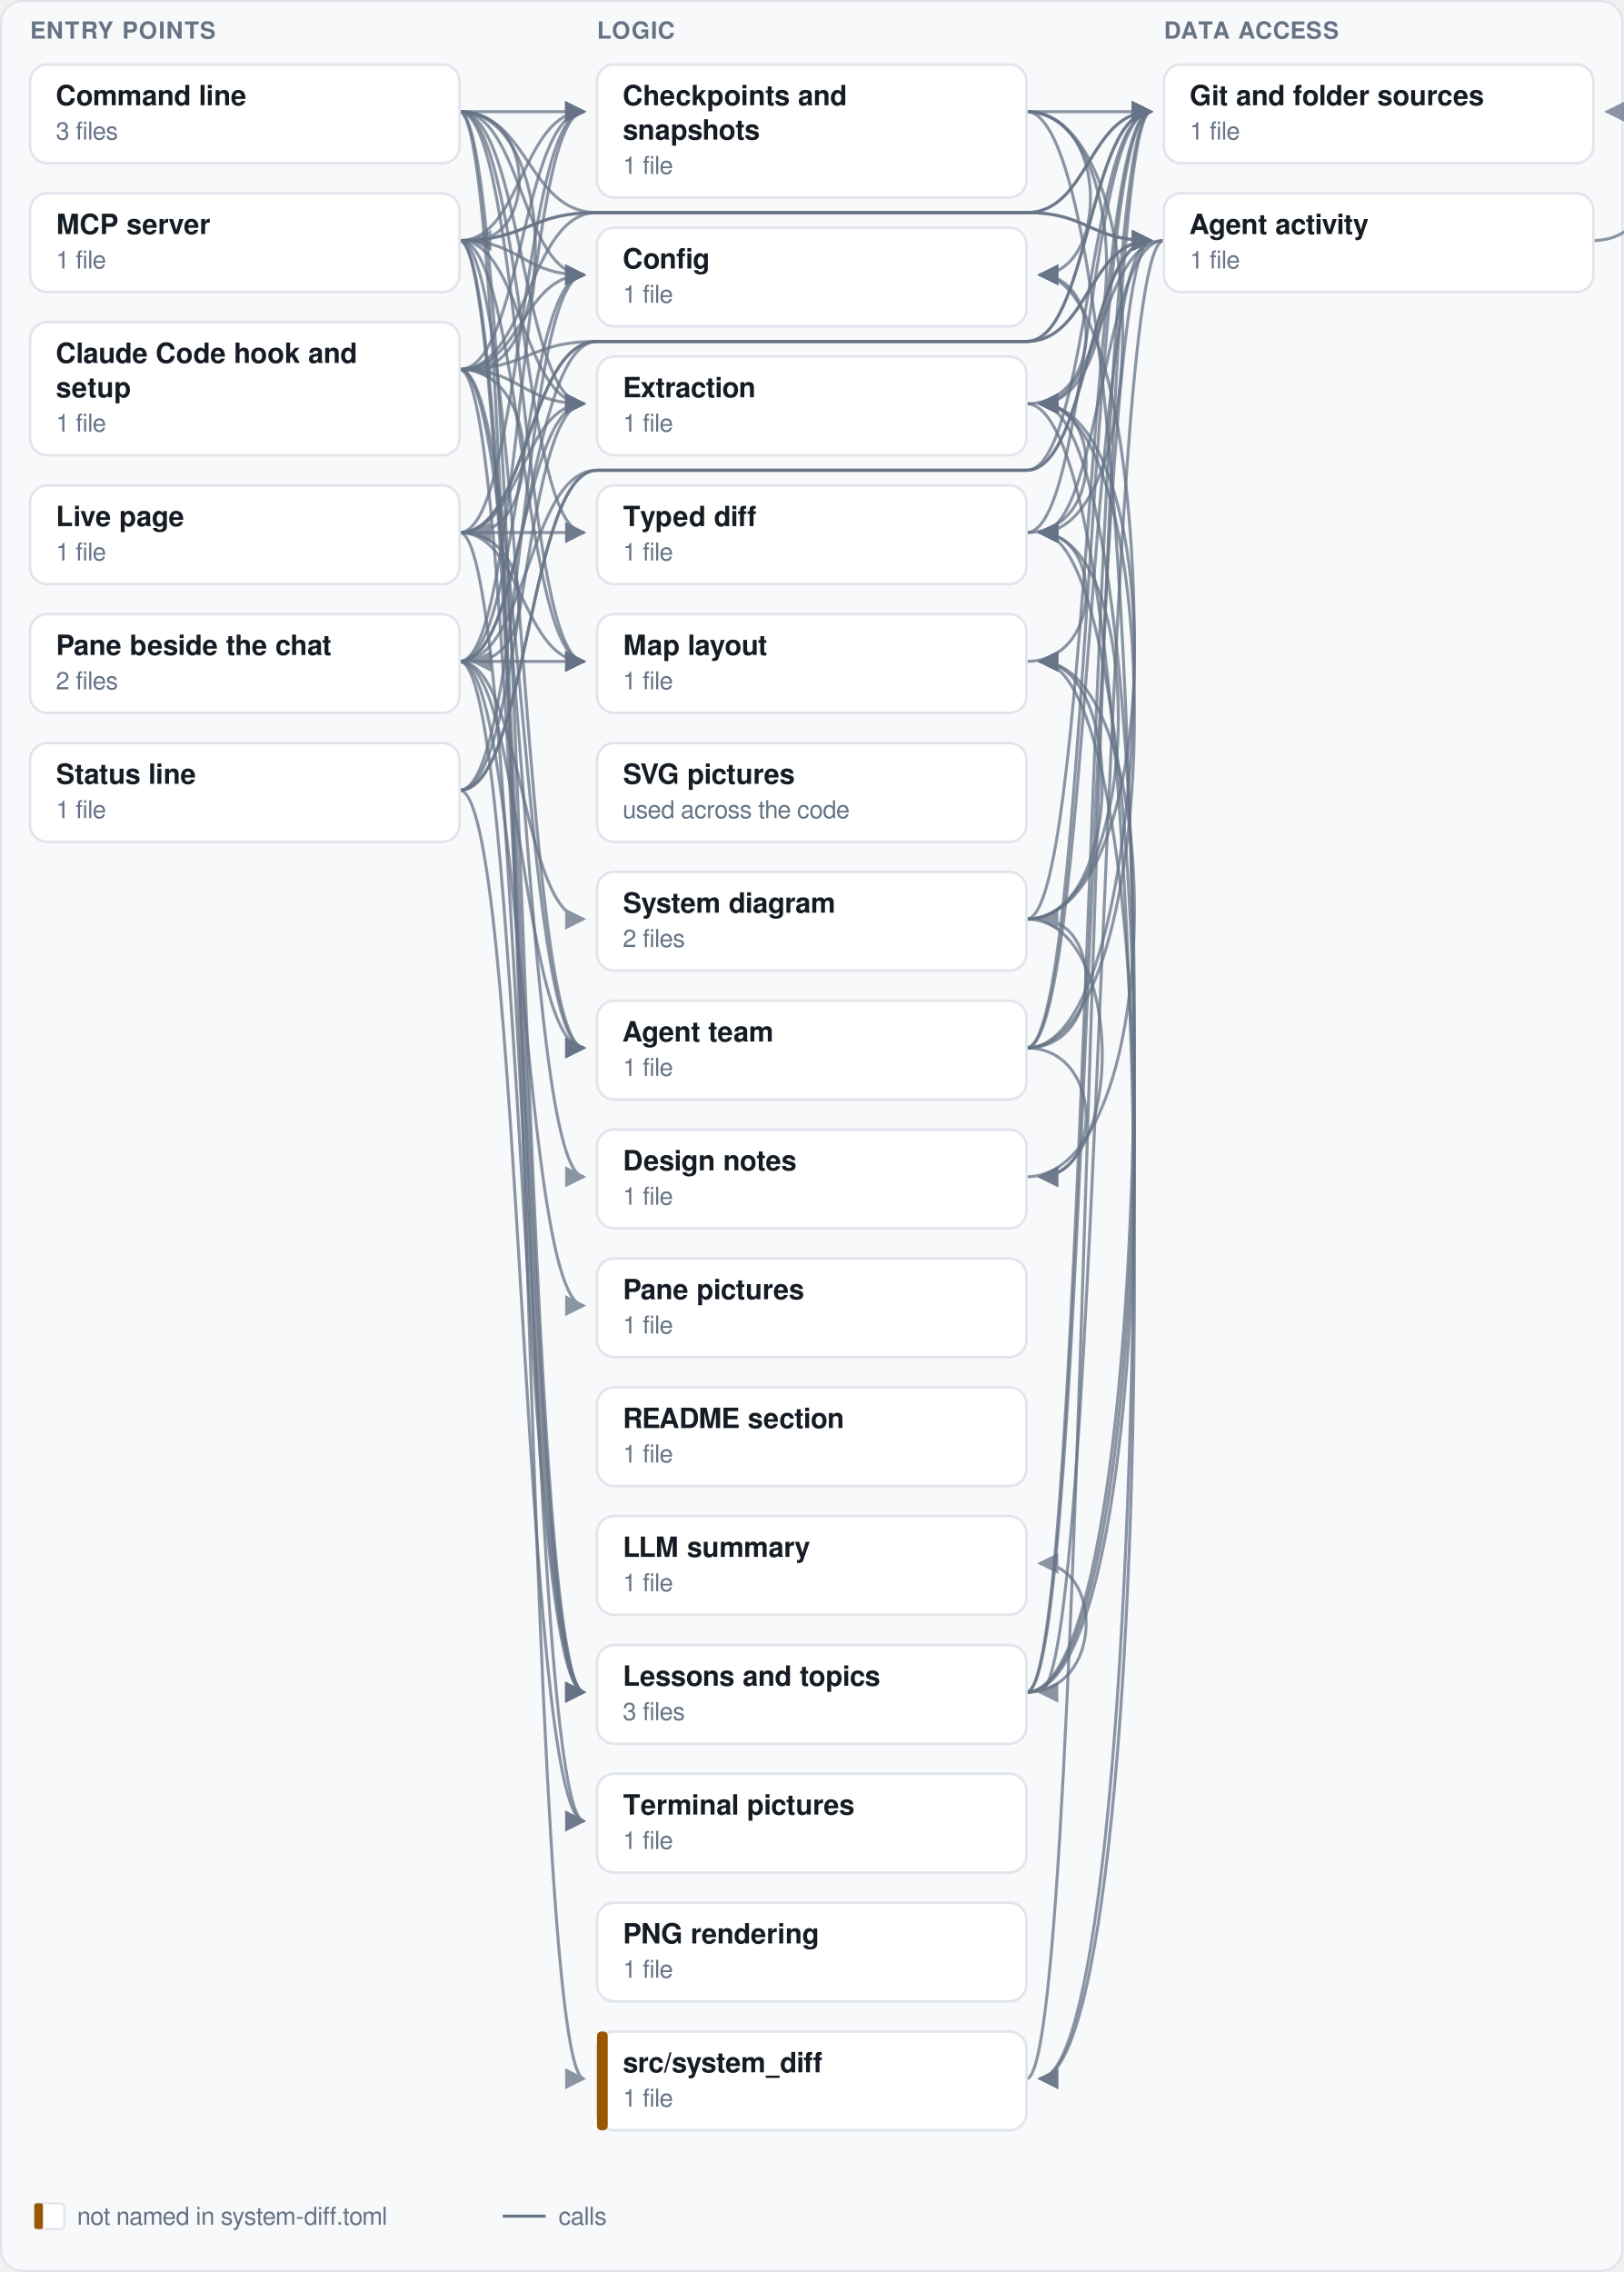
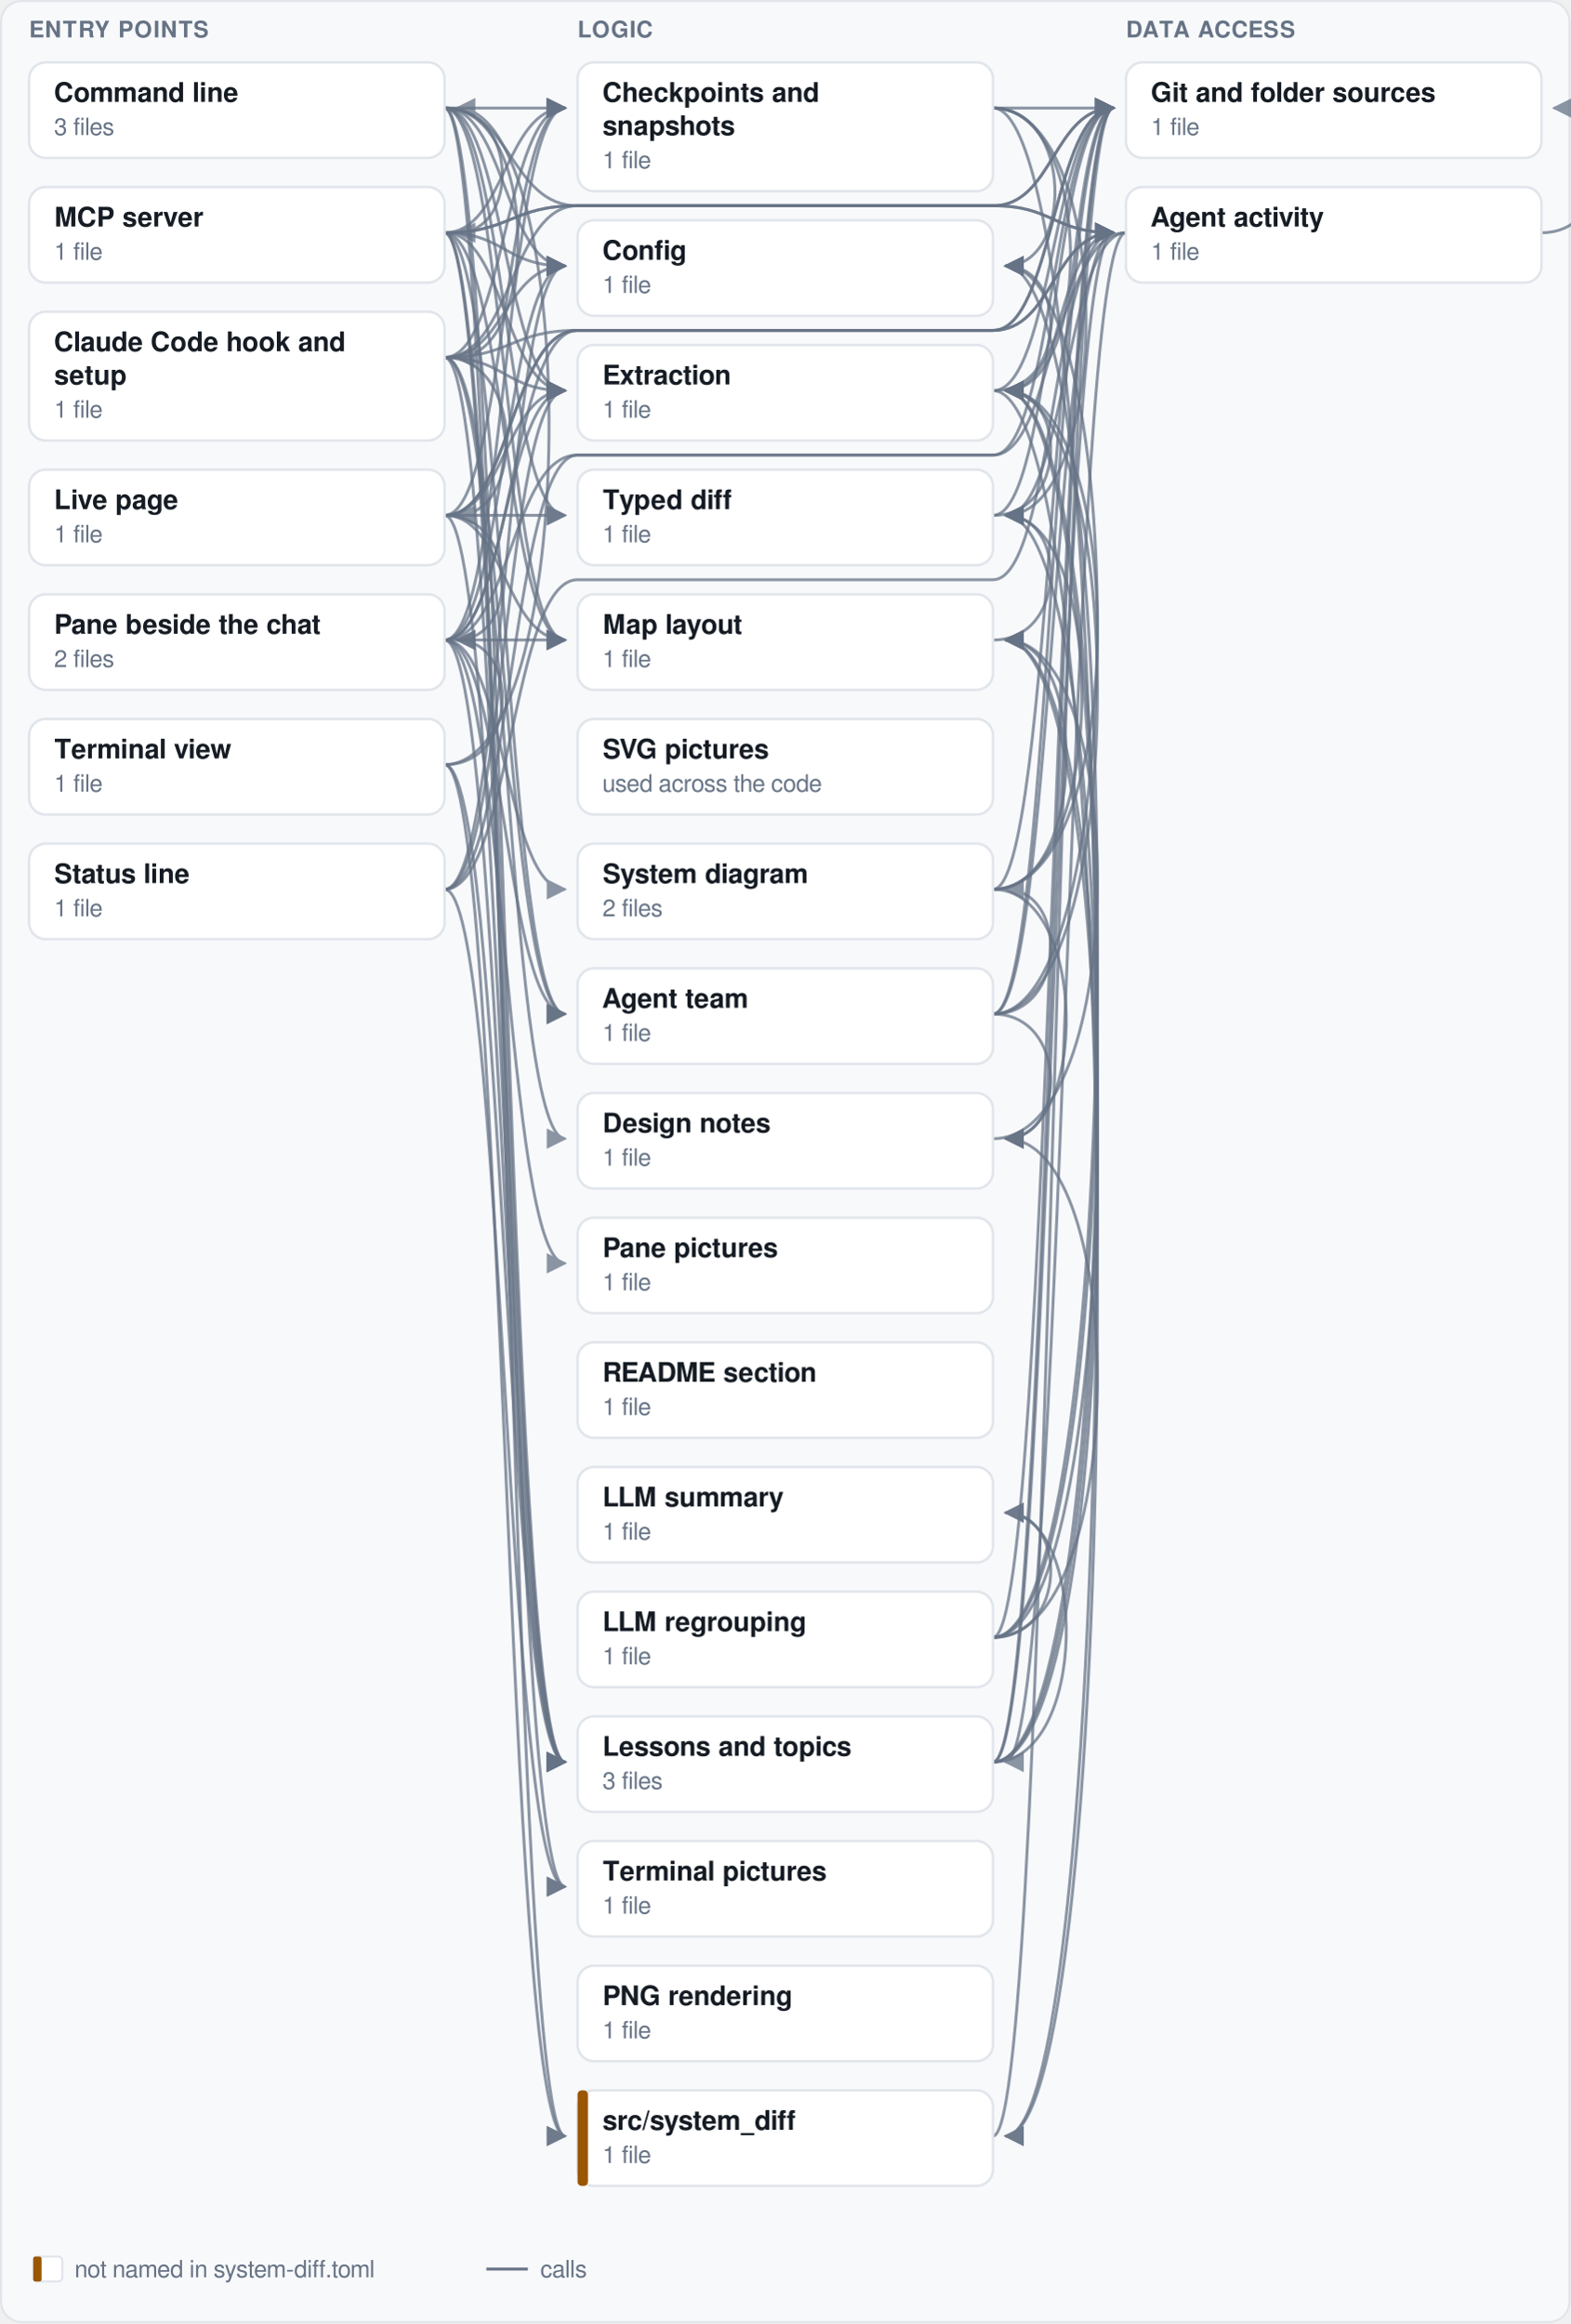
- <svg xmlns="http://www.w3.org/2000/svg" width="756" height="1058" viewBox="0 0 756 1058" role="img" aria-label="System map">
+ <svg xmlns="http://www.w3.org/2000/svg" width="756" height="1118" viewBox="0 0 756 1118" role="img" aria-label="System map">
  <style>
text { font-family: 'Segoe UI', FreeSans, 'Helvetica Neue', Arial, sans-serif; }
.bg { fill: #f8f9fb; stroke: #e1e5eb; }
.col { font-size: 11px; font-weight: 600; letter-spacing: .05em; fill: #667385; }
.bn .box { fill: #ffffff; stroke: #e1e5eb; stroke-width: 1.2; }
.bn.t-store .box { fill: #e8f0fc; }
.bn.legacy .box { fill: #f8f9fb; stroke: #c3cad4; stroke-dasharray: 5 4; }
.bn.legacy .bn-t { fill: #3b4655; }
.bn .band { fill: #1f5fbf; }
.bn.undeclared .band { fill: #9a5600; }
.bn.s-added .box { stroke: #157347; stroke-width: 1.8; } .bn.s-added .band { fill: #157347; }
.bn.s-changed .box { stroke: #9a5600; stroke-width: 1.8; } .bn.s-changed .band { fill: #9a5600; }
.bn.s-removed .box { stroke: #c4321c; stroke-dasharray: 5 4; fill: #fdecea; } .bn.s-removed .band { fill: #c4321c; }
.bn-t { font-size: 13px; font-weight: 600; fill: #161c24; }
.bn-s { font-size: 11.5px; fill: #667385; }
.bn-p { font-size: 11.5px; fill: #3b4655; } .bn-p.code { font-family: Consolas, Inconsolata, 'DejaVu Sans Mono', monospace; } .bn-p.more { fill: #667385; }
.bn-p.s-added { fill: #157347; font-weight: 600; } .bn-p.s-changed { fill: #9a5600; font-weight: 600; }
.bn-p.s-removed { fill: #c4321c; text-decoration: line-through; }
.be { fill: none; stroke: #667385; stroke-width: 1.4; opacity: .75; }
.be.k-data { stroke: #1f5fbf; } .be.k-network { stroke: #9a5600; stroke-dasharray: 6 4; }
.be.s-added { stroke: #157347; stroke-width: 2.2; opacity: 1; }
.be.s-removed { stroke: #c4321c; stroke-dasharray: 5 4; opacity: 1; }
.ar { fill: #667385; } .ar.k-data { fill: #1f5fbf; } .ar.k-network { fill: #9a5600; }
.ar.s-added { fill: #157347; } .ar.s-removed { fill: #c4321c; } .ar.k-person { fill: #1f5fbf; }
.halo { paint-order: stroke; stroke: #f8f9fb; stroke-width: 4px; stroke-linejoin: round; }
.lg { font-size: 11.5px; fill: #667385; }
.lg.s-added { fill: #157347; font-weight: 600; } .lg.s-changed { fill: #9a5600; font-weight: 600; }
.lg.s-removed { fill: #c4321c; font-weight: 600; }
.foot { font-size: 11.5px; fill: #3b4655; }
.st .box { fill: #ffffff; stroke: #e1e5eb; stroke-width: 1.4; }
.st.hi .box { fill: #e8f0fc; stroke: #1f5fbf; }
.st-w { font-size: 13px; font-weight: 600; fill: #161c24; }
.fl { fill: none; stroke: #667385; stroke-width: 1.4; } .fl.loop { stroke-dasharray: 4 4; }
.fl.gate { stroke: #1f5fbf; stroke-dasharray: 2 4; opacity: .7; }
.fl-note { font-size: 11.5px; fill: #667385; }
.gate .box { fill: #e8f0fc; stroke: #1f5fbf; } .gate text { font-size: 12.5px; font-weight: 600; fill: #1f5fbf; }
.exit { font-size: 12.5px; font-weight: 600; fill: #161c24; }
.lane .box { fill: #ffffff; stroke: #e1e5eb; stroke-width: 1.2; }
.lane.person .box { fill: #e8f0fc; stroke: #1f5fbf; }
.life { stroke: #c9d0da; stroke-width: 1.2; stroke-dasharray: 3 4; }
.msg { fill: none; stroke: #667385; stroke-width: 1.4; }
.msg.frame { stroke: #1f5fbf; stroke-dasharray: 5 4; } .msg.person { stroke: #1f5fbf; stroke-width: 2; }
.msg-t { font-size: 11.5px; fill: #3b4655; } .msg-t.frame { fill: #1f5fbf; } .msg-t.person { fill: #1f5fbf; font-weight: 600; }
.num circle { fill: #667385; } .num.person circle { fill: #1f5fbf; }
.num text { fill: #ffffff; font-size: 10px; font-weight: 700; }
.note .box { fill: #fff3dd; stroke: #e9c98f; } .note text { font-size: 11.5px; fill: #9a5600; }
</style>
  <defs>
    <marker id="ar-call-same" class="ar k-call s-same" viewBox="0 0 10 10" refX="9" refY="5" markerWidth="7" markerHeight="7" orient="auto-start-reverse">
      <path d="M0,0 L10,5 L0,10 z" />
    </marker>
  </defs>
-   <rect class="bg" x="0.5" y="0.5" width="755" height="1057" rx="10" />
+   <rect class="bg" x="0.5" y="0.5" width="755" height="1117" rx="10" />
  <text class="col" x="14" y="18">ENTRY POINTS</text>
  <text class="col" x="278" y="18">LOGIC</text>
  <text class="col" x="542" y="18">DATA ACCESS</text>
  <path class="be k-call s-same" d="M542,112 C513,112 513,248 484,248" marker-end="url(#ar-call-same)" />
  <path class="be k-call s-same" d="M542,112 C513,112 513,188 484,188" marker-end="url(#ar-call-same)" />
-   <path class="be k-call s-same" d="M542,112 C513,112 513,788 484,788" marker-end="url(#ar-call-same)" />
+   <path class="be k-call s-same" d="M542,112 C513,112 513,848 484,848" marker-end="url(#ar-call-same)" />
  <path class="be k-call s-same" d="M742,112 C778,112 778,52 748,52" marker-end="url(#ar-call-same)" />
  <path class="be k-call s-same" d="M214,172 C246,172 246,159 278,159 L478,159 C507,159 507,112 536,112" marker-end="url(#ar-call-same)" />
  <path class="be k-call s-same" d="M214,172 C243,172 243,488 272,488" marker-end="url(#ar-call-same)" />
  <path class="be k-call s-same" d="M214,172 C243,172 243,52 272,52" marker-end="url(#ar-call-same)" />
  <path class="be k-call s-same" d="M214,172 C243,172 243,128 272,128" marker-end="url(#ar-call-same)" />
  <path class="be k-call s-same" d="M214,172 C243,172 243,548 272,548" marker-end="url(#ar-call-same)" />
  <path class="be k-call s-same" d="M214,172 C243,172 243,188 272,188" marker-end="url(#ar-call-same)" />
-   <path class="be k-call s-same" d="M214,172 C243,172 243,788 272,788" marker-end="url(#ar-call-same)" />
+   <path class="be k-call s-same" d="M214,172 C243,172 243,848 272,848" marker-end="url(#ar-call-same)" />
  <path class="be k-call s-same" d="M214,172 C246,172 246,99 278,99 L478,99 C507,99 507,52 536,52" marker-end="url(#ar-call-same)" />
  <path class="be k-call s-same" d="M214,172 C252.7,172 252.7,248 220,248" marker-end="url(#ar-call-same)" />
  <path class="be k-call s-same" d="M478,488 C514,488 514,428 484,428" marker-end="url(#ar-call-same)" />
  <path class="be k-call s-same" d="M478,488 C507,488 507,112 536,112" marker-end="url(#ar-call-same)" />
  <path class="be k-call s-same" d="M478,488 C544,488 544,128 484,128" marker-end="url(#ar-call-same)" />
  <path class="be k-call s-same" d="M478,488 C514,488 514,548 484,548" marker-end="url(#ar-call-same)" />
  <path class="be k-call s-same" d="M478,488 C544,488 544,188 484,188" marker-end="url(#ar-call-same)" />
  <path class="be k-call s-same" d="M478,488 C507,488 507,52 536,52" marker-end="url(#ar-call-same)" />
  <path class="be k-call s-same" d="M478,428 C524,428 524,548 484,548" marker-end="url(#ar-call-same)" />
  <path class="be k-call s-same" d="M478,428 C524,428 524,308 484,308" marker-end="url(#ar-call-same)" />
  <path class="be k-call s-same" d="M478,428 C534,428 534,248 484,248" marker-end="url(#ar-call-same)" />
  <path class="be k-call s-same" d="M478,428 C544,428 544,188 484,188" marker-end="url(#ar-call-same)" />
  <path class="be k-call s-same" d="M478,428 C507,428 507,52 536,52" marker-end="url(#ar-call-same)" />
  <path class="be k-call s-same" d="M214,52 C260,52 260,172 220,172" marker-end="url(#ar-call-same)" />
  <path class="be k-call s-same" d="M214,52 C243,52 243,128 272,128" marker-end="url(#ar-call-same)" />
  <path class="be k-call s-same" d="M214,52 C243,52 243,188 272,188" marker-end="url(#ar-call-same)" />
  <path class="be k-call s-same" d="M214,52 C243,52 243,308 272,308" marker-end="url(#ar-call-same)" />
-   <path class="be k-call s-same" d="M214,52 C243,52 243,788 272,788" marker-end="url(#ar-call-same)" />
-   <path class="be k-call s-same" d="M214,52 C243,52 243,968 272,968" marker-end="url(#ar-call-same)" />
+   <path class="be k-call s-same" d="M214,52 C243,52 243,848 272,848" marker-end="url(#ar-call-same)" />
+   <path class="be k-call s-same" d="M214,52 C243,52 243,1028 272,1028" marker-end="url(#ar-call-same)" />
  <path class="be k-call s-same" d="M214,52 C246,52 246,99 278,99 L478,99 C507,99 507,112 536,112" marker-end="url(#ar-call-same)" />
  <path class="be k-call s-same" d="M214,52 C243,52 243,52 272,52" marker-end="url(#ar-call-same)" />
  <path class="be k-call s-same" d="M214,52 C243,52 243,248 272,248" marker-end="url(#ar-call-same)" />
  <path class="be k-call s-same" d="M214,52 C250,52 250,112 220,112" marker-end="url(#ar-call-same)" />
+   <path class="be k-call s-same" d="M478,52 C526.7,52 526.7,188 484,188" marker-end="url(#ar-call-same)" />
  <path class="be k-call s-same" d="M478,52 C516.7,52 516.7,128 484,128" marker-end="url(#ar-call-same)" />
  <path class="be k-call s-same" d="M478,52 C536.7,52 536.7,248 484,248" marker-end="url(#ar-call-same)" />
-   <path class="be k-call s-same" d="M478,52 C526.7,52 526.7,188 484,188" marker-end="url(#ar-call-same)" />
  <path class="be k-call s-same" d="M478,52 C507,52 507,52 536,52" marker-end="url(#ar-call-same)" />
-   <path class="be k-call s-same" d="M478,52 C544,52 544,968 484,968" marker-end="url(#ar-call-same)" />
+   <path class="be k-call s-same" d="M478,52 C544,52 544,1028 484,1028" marker-end="url(#ar-call-same)" />
  <path class="be k-call s-same" d="M478,548 C544,548 544,308 484,308" marker-end="url(#ar-call-same)" />
  <path class="be k-call s-same" d="M478,248 C514,248 514,188 484,188" marker-end="url(#ar-call-same)" />
  <path class="be k-call s-same" d="M478,248 C507,248 507,52 536,52" marker-end="url(#ar-call-same)" />
  <path class="be k-call s-same" d="M478,188 C514,188 514,128 484,128" marker-end="url(#ar-call-same)" />
-   <path class="be k-call s-same" d="M478,188 C544,188 544,968 484,968" marker-end="url(#ar-call-same)" />
+   <path class="be k-call s-same" d="M478,188 C507,188 507,52 536,52" marker-end="url(#ar-call-same)" />
+   <path class="be k-call s-same" d="M478,188 C544,188 544,1028 484,1028" marker-end="url(#ar-call-same)" />
  <path class="be k-call s-same" d="M478,308 C514,308 514,248 484,248" marker-end="url(#ar-call-same)" />
-   <path class="be k-call s-same" d="M478,788 C507,788 507,112 536,112" marker-end="url(#ar-call-same)" />
-   <path class="be k-call s-same" d="M478,788 C544,788 544,248 484,248" marker-end="url(#ar-call-same)" />
-   <path class="be k-call s-same" d="M478,788 C544,788 544,188 484,188" marker-end="url(#ar-call-same)" />
-   <path class="be k-call s-same" d="M478,788 C544,788 544,308 484,308" marker-end="url(#ar-call-same)" />
-   <path class="be k-call s-same" d="M478,788 C514,788 514,728 484,728" marker-end="url(#ar-call-same)" />
-   <path class="be k-call s-same" d="M478,788 C507,788 507,52 536,52" marker-end="url(#ar-call-same)" />
+   <path class="be k-call s-same" d="M478,848 C507,848 507,112 536,112" marker-end="url(#ar-call-same)" />
+   <path class="be k-call s-same" d="M478,848 C544,848 544,248 484,248" marker-end="url(#ar-call-same)" />
+   <path class="be k-call s-same" d="M478,848 C544,848 544,188 484,188" marker-end="url(#ar-call-same)" />
+   <path class="be k-call s-same" d="M478,848 C544,848 544,308 484,308" marker-end="url(#ar-call-same)" />
+   <path class="be k-call s-same" d="M478,848 C524,848 524,728 484,728" marker-end="url(#ar-call-same)" />
+   <path class="be k-call s-same" d="M478,848 C507,848 507,52 536,52" marker-end="url(#ar-call-same)" />
  <path class="be k-call s-same" d="M214,112 C243,112 243,188 272,188" marker-end="url(#ar-call-same)" />
  <path class="be k-call s-same" d="M214,112 C246,112 246,99 278,99 L478,99 C507,99 507,112 536,112" marker-end="url(#ar-call-same)" />
  <path class="be k-call s-same" d="M214,112 C243,112 243,488 272,488" marker-end="url(#ar-call-same)" />
  <path class="be k-call s-same" d="M214,112 C243,112 243,52 272,52" marker-end="url(#ar-call-same)" />
  <path class="be k-call s-same" d="M214,112 C243,112 243,128 272,128" marker-end="url(#ar-call-same)" />
  <path class="be k-call s-same" d="M214,112 C243,112 243,308 272,308" marker-end="url(#ar-call-same)" />
-   <path class="be k-call s-same" d="M214,112 C243,112 243,788 272,788" marker-end="url(#ar-call-same)" />
+   <path class="be k-call s-same" d="M214,112 C243,112 243,848 272,848" marker-end="url(#ar-call-same)" />
  <path class="be k-call s-same" d="M214,112 C246,112 246,99 278,99 L478,99 C507,99 507,52 536,52" marker-end="url(#ar-call-same)" />
-   <path class="be k-call s-same" d="M214,112 C243,112 243,848 272,848" marker-end="url(#ar-call-same)" />
-   <path class="be k-call s-same" d="M214,308 C243,308 243,788 272,788" marker-end="url(#ar-call-same)" />
+   <path class="be k-call s-same" d="M214,112 C243,112 243,908 272,908" marker-end="url(#ar-call-same)" />
+   <path class="be k-call s-same" d="M214,308 C243,308 243,848 272,848" marker-end="url(#ar-call-same)" />
+   <path class="be k-call s-same" d="M214,308 C243,308 243,52 272,52" marker-end="url(#ar-call-same)" />
+   <path class="be k-call s-same" d="M214,308 C243,308 243,188 272,188" marker-end="url(#ar-call-same)" />
  <path class="be k-call s-same" d="M214,308 C246,308 246,159 278,159 L478,159 C507,159 507,52 536,52" marker-end="url(#ar-call-same)" />
  <path class="be k-call s-same" d="M214,308 C246,308 246,219 278,219 L478,219 C507,219 507,112 536,112" marker-end="url(#ar-call-same)" />
  <path class="be k-call s-same" d="M214,308 C243,308 243,428 272,428" marker-end="url(#ar-call-same)" />
-   <path class="be k-call s-same" d="M214,308 C243,308 243,52 272,52" marker-end="url(#ar-call-same)" />
  <path class="be k-call s-same" d="M214,308 C243,308 243,128 272,128" marker-end="url(#ar-call-same)" />
-   <path class="be k-call s-same" d="M214,308 C243,308 243,188 272,188" marker-end="url(#ar-call-same)" />
  <path class="be k-call s-same" d="M214,308 C243,308 243,308 272,308" marker-end="url(#ar-call-same)" />
  <path class="be k-call s-same" d="M214,308 C243,308 243,488 272,488" marker-end="url(#ar-call-same)" />
  <path class="be k-call s-same" d="M214,308 C243,308 243,608 272,608" marker-end="url(#ar-call-same)" />
-   <path class="be k-call s-same" d="M478,968 C507,968 507,52 536,52" marker-end="url(#ar-call-same)" />
-   <path class="be k-call s-same" d="M214,368 C246,368 246,219 278,219 L478,219 C507,219 507,112 536,112" marker-end="url(#ar-call-same)" />
-   <path class="be k-call s-same" d="M214,368 C243,368 243,128 272,128" marker-end="url(#ar-call-same)" />
-   <path class="be k-call s-same" d="M214,368 C243,368 243,188 272,188" marker-end="url(#ar-call-same)" />
-   <path class="be k-call s-same" d="M214,368 C246,368 246,219 278,219 L478,219 C507,219 507,52 536,52" marker-end="url(#ar-call-same)" />
+   <path class="be k-call s-same" d="M478,788 C544,788 544,128 484,128" marker-end="url(#ar-call-same)" />
+   <path class="be k-call s-same" d="M478,788 C544,788 544,548 484,548" marker-end="url(#ar-call-same)" />
+   <path class="be k-call s-same" d="M478,788 C544,788 544,188 484,188" marker-end="url(#ar-call-same)" />
+   <path class="be k-call s-same" d="M478,788 C544,788 544,308 484,308" marker-end="url(#ar-call-same)" />
+   <path class="be k-call s-same" d="M478,788 C514,788 514,728 484,728" marker-end="url(#ar-call-same)" />
+   <path class="be k-call s-same" d="M478,788 C507,788 507,52 536,52" marker-end="url(#ar-call-same)" />
+   <path class="be k-call s-same" d="M478,1028 C507,1028 507,52 536,52" marker-end="url(#ar-call-same)" />
+   <path class="be k-call s-same" d="M214,428 C246,428 246,279 278,279 L478,279 C507,279 507,112 536,112" marker-end="url(#ar-call-same)" />
+   <path class="be k-call s-same" d="M214,428 C243,428 243,128 272,128" marker-end="url(#ar-call-same)" />
+   <path class="be k-call s-same" d="M214,428 C243,428 243,188 272,188" marker-end="url(#ar-call-same)" />
+   <path class="be k-call s-same" d="M214,428 C246,428 246,219 278,219 L478,219 C507,219 507,52 536,52" marker-end="url(#ar-call-same)" />
+   <path class="be k-call s-same" d="M214,428 C243,428 243,908 272,908" marker-end="url(#ar-call-same)" />
+   <path class="be k-call s-same" d="M214,368 C243,368 243,1028 272,1028" marker-end="url(#ar-call-same)" />
+   <path class="be k-call s-same" d="M214,368 C280,368 280,52 220,52" marker-end="url(#ar-call-same)" />
  <path class="be k-call s-same" d="M214,368 C243,368 243,848 272,848" marker-end="url(#ar-call-same)" />
+   <path class="be k-call s-same" d="M214,368 C250,368 250,308 220,308" marker-end="url(#ar-call-same)" />
  <path class="be k-call s-same" d="M214,248 C246,248 246,159 278,159 L478,159 C507,159 507,112 536,112" marker-end="url(#ar-call-same)" />
  <path class="be k-call s-same" d="M214,248 C243,248 243,52 272,52" marker-end="url(#ar-call-same)" />
  <path class="be k-call s-same" d="M214,248 C243,248 243,248 272,248" marker-end="url(#ar-call-same)" />
  <path class="be k-call s-same" d="M214,248 C243,248 243,188 272,188" marker-end="url(#ar-call-same)" />
  <path class="be k-call s-same" d="M214,248 C243,248 243,308 272,308" marker-end="url(#ar-call-same)" />
-   <path class="be k-call s-same" d="M214,248 C243,248 243,788 272,788" marker-end="url(#ar-call-same)" />
+   <path class="be k-call s-same" d="M214,248 C243,248 243,848 272,848" marker-end="url(#ar-call-same)" />
  <path class="be k-call s-same" d="M214,248 C250,248 250,308 220,308" marker-end="url(#ar-call-same)" />
  <path class="be k-call s-same" d="M214,248 C246,248 246,159 278,159 L478,159 C507,159 507,52 536,52" marker-end="url(#ar-call-same)" />
  <g class="bn t-component s-same" transform="translate(14,30)">
    <rect class="box" width="200" height="46" rx="8" />
    <text x="12" y="19" class="bn-t">Command line</text>
    <text x="12" y="35" class="bn-s">3 files</text>
  </g>
  <g class="bn t-component s-same" transform="translate(14,90)">
    <rect class="box" width="200" height="46" rx="8" />
    <text x="12" y="19" class="bn-t">MCP server</text>
    <text x="12" y="35" class="bn-s">1 file</text>
  </g>
  <g class="bn t-component s-same" transform="translate(14,150)">
    <rect class="box" width="200" height="62" rx="8" />
    <text x="12" y="19" class="bn-t">Claude Code hook and</text>
    <text x="12" y="35" class="bn-t">setup</text>
    <text x="12" y="51" class="bn-s">1 file</text>
  </g>
  <g class="bn t-component s-same" transform="translate(14,226)">
    <rect class="box" width="200" height="46" rx="8" />
    <text x="12" y="19" class="bn-t">Live page</text>
    <text x="12" y="35" class="bn-s">1 file</text>
  </g>
  <g class="bn t-component s-same" transform="translate(14,286)">
    <rect class="box" width="200" height="46" rx="8" />
    <text x="12" y="19" class="bn-t">Pane beside the chat</text>
    <text x="12" y="35" class="bn-s">2 files</text>
  </g>
  <g class="bn t-component s-same" transform="translate(14,346)">
    <rect class="box" width="200" height="46" rx="8" />
+     <text x="12" y="19" class="bn-t">Terminal view</text>
+     <text x="12" y="35" class="bn-s">1 file</text>
+   </g>
+   <g class="bn t-component s-same" transform="translate(14,406)">
+     <rect class="box" width="200" height="46" rx="8" />
    <text x="12" y="19" class="bn-t">Status line</text>
    <text x="12" y="35" class="bn-s">1 file</text>
  </g>
  <g class="bn t-component s-same" transform="translate(278,30)">
    <rect class="box" width="200" height="62" rx="8" />
    <text x="12" y="19" class="bn-t">Checkpoints and</text>
    <text x="12" y="35" class="bn-t">snapshots</text>
    <text x="12" y="51" class="bn-s">1 file</text>
  </g>
  <g class="bn t-component s-same" transform="translate(278,106)">
    <rect class="box" width="200" height="46" rx="8" />
    <text x="12" y="19" class="bn-t">Config</text>
    <text x="12" y="35" class="bn-s">1 file</text>
  </g>
  <g class="bn t-component s-same" transform="translate(278,166)">
    <rect class="box" width="200" height="46" rx="8" />
    <text x="12" y="19" class="bn-t">Extraction</text>
    <text x="12" y="35" class="bn-s">1 file</text>
  </g>
  <g class="bn t-component s-same" transform="translate(278,226)">
    <rect class="box" width="200" height="46" rx="8" />
    <text x="12" y="19" class="bn-t">Typed diff</text>
    <text x="12" y="35" class="bn-s">1 file</text>
  </g>
  <g class="bn t-component s-same" transform="translate(278,286)">
    <rect class="box" width="200" height="46" rx="8" />
    <text x="12" y="19" class="bn-t">Map layout</text>
    <text x="12" y="35" class="bn-s">1 file</text>
  </g>
  <g class="bn t-component s-same" transform="translate(278,346)">
    <rect class="box" width="200" height="46" rx="8" />
    <text x="12" y="19" class="bn-t">SVG pictures</text>
    <text x="12" y="35" class="bn-s">used across the code</text>
  </g>
  <g class="bn t-component s-same" transform="translate(278,406)">
    <rect class="box" width="200" height="46" rx="8" />
    <text x="12" y="19" class="bn-t">System diagram</text>
    <text x="12" y="35" class="bn-s">2 files</text>
  </g>
  <g class="bn t-component s-same" transform="translate(278,466)">
    <rect class="box" width="200" height="46" rx="8" />
    <text x="12" y="19" class="bn-t">Agent team</text>
    <text x="12" y="35" class="bn-s">1 file</text>
  </g>
  <g class="bn t-component s-same" transform="translate(278,526)">
    <rect class="box" width="200" height="46" rx="8" />
    <text x="12" y="19" class="bn-t">Design notes</text>
    <text x="12" y="35" class="bn-s">1 file</text>
  </g>
  <g class="bn t-component s-same" transform="translate(278,586)">
    <rect class="box" width="200" height="46" rx="8" />
    <text x="12" y="19" class="bn-t">Pane pictures</text>
    <text x="12" y="35" class="bn-s">1 file</text>
  </g>
  <g class="bn t-component s-same" transform="translate(278,646)">
    <rect class="box" width="200" height="46" rx="8" />
    <text x="12" y="19" class="bn-t">README section</text>
    <text x="12" y="35" class="bn-s">1 file</text>
  </g>
  <g class="bn t-component s-same" transform="translate(278,706)">
    <rect class="box" width="200" height="46" rx="8" />
    <text x="12" y="19" class="bn-t">LLM summary</text>
    <text x="12" y="35" class="bn-s">1 file</text>
  </g>
  <g class="bn t-component s-same" transform="translate(278,766)">
    <rect class="box" width="200" height="46" rx="8" />
+     <text x="12" y="19" class="bn-t">LLM regrouping</text>
+     <text x="12" y="35" class="bn-s">1 file</text>
+   </g>
+   <g class="bn t-component s-same" transform="translate(278,826)">
+     <rect class="box" width="200" height="46" rx="8" />
    <text x="12" y="19" class="bn-t">Lessons and topics</text>
    <text x="12" y="35" class="bn-s">3 files</text>
  </g>
-   <g class="bn t-component s-same" transform="translate(278,826)">
+   <g class="bn t-component s-same" transform="translate(278,886)">
    <rect class="box" width="200" height="46" rx="8" />
    <text x="12" y="19" class="bn-t">Terminal pictures</text>
    <text x="12" y="35" class="bn-s">1 file</text>
  </g>
-   <g class="bn t-component s-same" transform="translate(278,886)">
+   <g class="bn t-component s-same" transform="translate(278,946)">
    <rect class="box" width="200" height="46" rx="8" />
    <text x="12" y="19" class="bn-t">PNG rendering</text>
    <text x="12" y="35" class="bn-s">1 file</text>
  </g>
  <g class="bn t-component s-same" transform="translate(542,30)">
    <rect class="box" width="200" height="46" rx="8" />
    <text x="12" y="19" class="bn-t">Git and folder sources</text>
    <text x="12" y="35" class="bn-s">1 file</text>
  </g>
  <g class="bn t-component s-same" transform="translate(542,90)">
    <rect class="box" width="200" height="46" rx="8" />
    <text x="12" y="19" class="bn-t">Agent activity</text>
    <text x="12" y="35" class="bn-s">1 file</text>
  </g>
-   <g class="bn t-component s-same undeclared" transform="translate(278,946)">
+   <g class="bn t-component s-same undeclared" transform="translate(278,1006)">
    <rect class="box" width="200" height="46" rx="8" />
    <rect class="band" width="5" height="46" rx="2" />
    <text x="12" y="19" class="bn-t">src/system_diff</text>
    <text x="12" y="35" class="bn-s">1 file</text>
  </g>
-   <rect x="16" y="1026" width="14" height="12" rx="2" fill="#ffffff" stroke="#e1e5eb" />
-   <rect x="16" y="1026" width="4" height="12" rx="1" fill="#9a5600" />
-   <text x="36" y="1036" class="lg">not named in system-diff.toml</text>
-   <path class="be k-call" d="M234.1,1032 L254.1,1032" style="opacity:1" />
-   <text x="260.1" y="1036" class="lg">calls</text>
+   <rect x="16" y="1086" width="14" height="12" rx="2" fill="#ffffff" stroke="#e1e5eb" />
+   <rect x="16" y="1086" width="4" height="12" rx="1" fill="#9a5600" />
+   <text x="36" y="1096" class="lg">not named in system-diff.toml</text>
+   <path class="be k-call" d="M234.1,1092 L254.1,1092" style="opacity:1" />
+   <text x="260.1" y="1096" class="lg">calls</text>
</svg>
